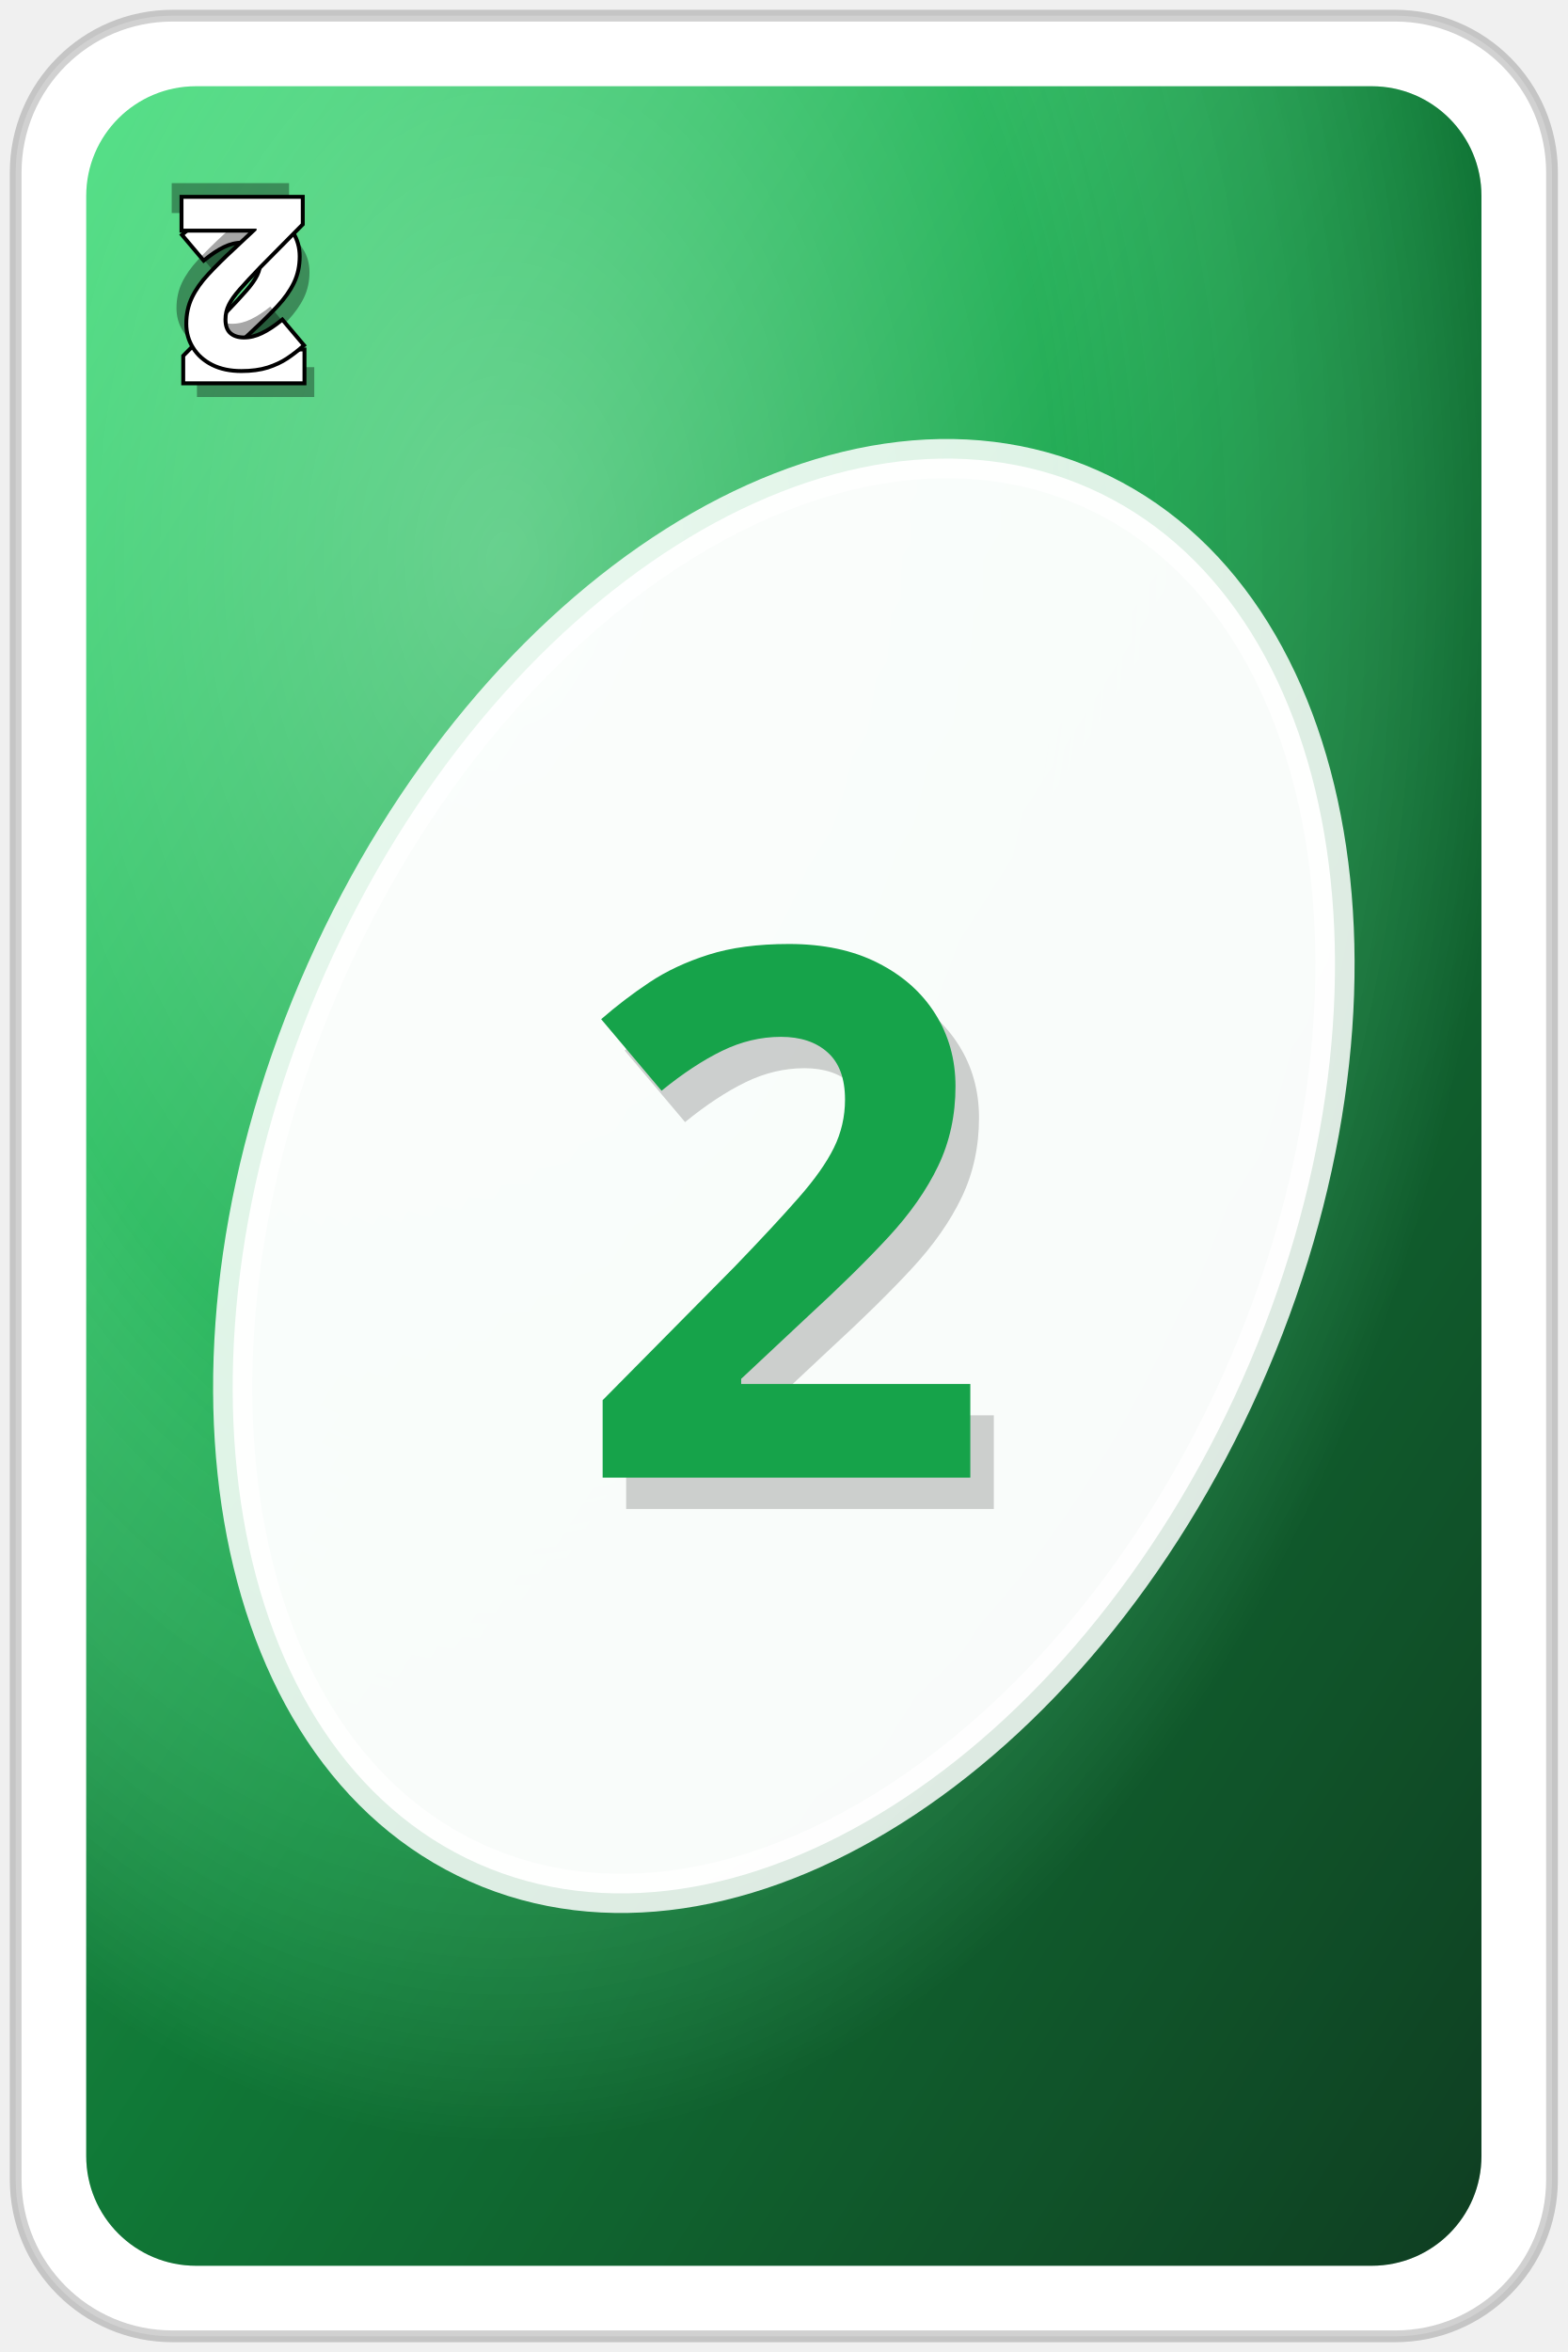
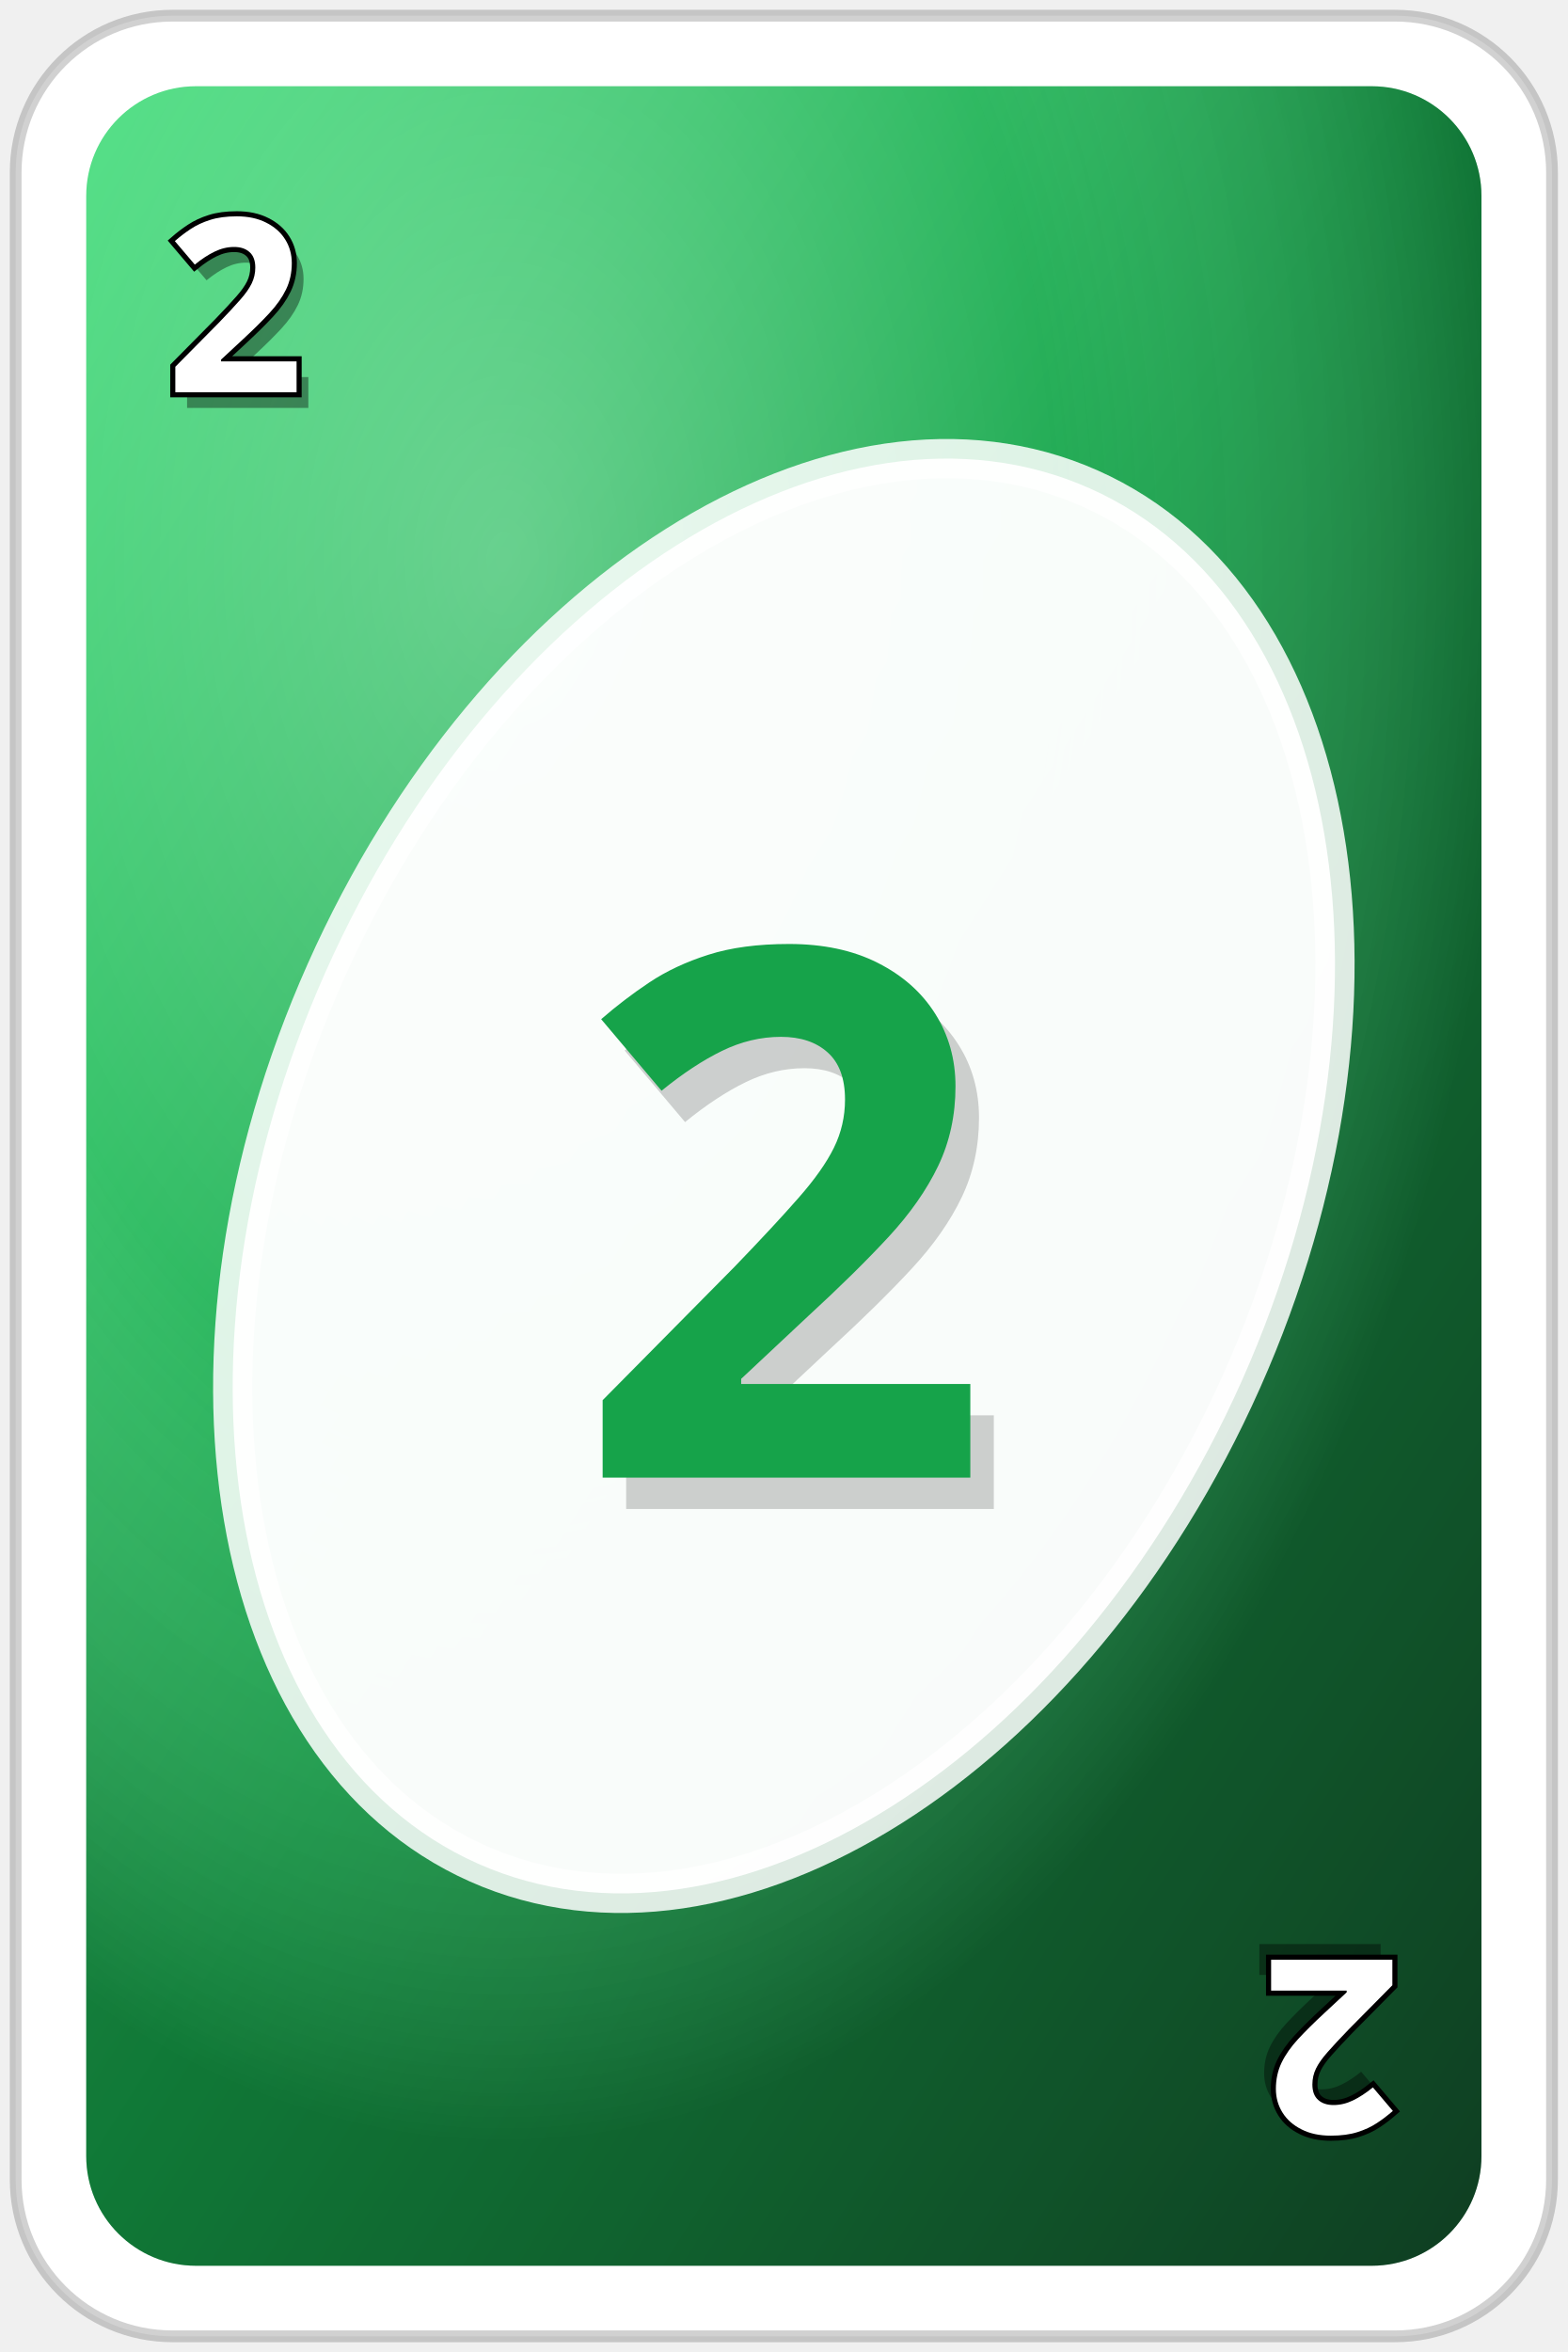
<svg xmlns="http://www.w3.org/2000/svg" viewBox="0 0 200 300" width="200" height="300">
  <defs>
    <linearGradient id="bgGrad" x1="0%" y1="0%" x2="100%" y2="100%">
      <stop offset="0%" stop-color="#4ADE80" />
      <stop offset="48%" stop-color="#16A34A" />
      <stop offset="100%" stop-color="#14532D" />
    </linearGradient>
    <radialGradient id="satinSheen" cx="30%" cy="22%" r="72%">
      <stop offset="0%" stop-color="rgba(255,255,255,0.28)" />
      <stop offset="55%" stop-color="rgba(255,255,255,0.04)" />
      <stop offset="100%" stop-color="rgba(0,0,0,0.26)" />
    </radialGradient>
    <clipPath id="wildClip">
      <ellipse cx="0" cy="0" rx="58" ry="88" />
    </clipPath>
  </defs>
  <rect x="2" y="2" width="196" height="296" rx="20" fill="#FFFFFF" stroke="rgba(0,0,0,0.18)" stroke-width="1.5" />
  <rect x="11" y="11" width="178" height="278" rx="14" fill="url(#bgGrad)" />
  <rect x="11" y="11" width="178" height="278" rx="14" fill="url(#satinSheen)" />
  <ellipse cx="100" cy="150" rx="64" ry="96" transform="rotate(24 100 150)" fill="rgba(255,255,255,0.97)" stroke="rgba(255,255,255,0.85)" stroke-width="5" />
-   <g>
-     <text x="103" y="156" text-anchor="middle" dominant-baseline="central" font-family="Outfit, Arial Black, sans-serif" font-weight="900" font-size="94" fill="rgba(0,0,0,0.18)">2</text>
-     <text x="100" y="152" text-anchor="middle" dominant-baseline="central" font-family="Outfit, Arial Black, sans-serif" font-weight="900" font-size="94" fill="#16A34A">2</text>
+   <text x="103" y="156" text-anchor="middle" dominant-baseline="central" font-family="Outfit, Arial Black, sans-serif" font-weight="900" font-size="94" fill="rgba(0,0,0,0.18)">2</text>
+   <text x="100" y="152" text-anchor="middle" dominant-baseline="central" font-family="Outfit, Arial Black, sans-serif" font-weight="900" font-size="94" fill="#16A34A">2</text>
+   <g transform="translate(30, 38)">
+     <text x="0" y="0" text-anchor="middle" dominant-baseline="central" font-family="Outfit, Arial Black, sans-serif" font-weight="900" font-size="31" fill="#000000" opacity="0.38" transform="translate(1.5, 2)">2</text>
+     <text x="0" y="0" text-anchor="middle" dominant-baseline="central" font-family="Outfit, Arial Black, sans-serif" font-weight="900" font-size="31" fill="#FFFFFF" stroke="#000000" stroke-width="1.3" paint-order="stroke">2</text>
  </g>
-   <text x="31" y="37" text-anchor="middle" dominant-baseline="central" font-family="Outfit, Arial Black, sans-serif" font-weight="900" font-size="30" fill="#000000" opacity="0.35" transform="translate(1.5, 2)">2</text>
-   <text x="31" y="37" text-anchor="middle" dominant-baseline="central" font-family="Outfit, Arial Black, sans-serif" font-weight="900" font-size="30" fill="#FFFFFF" stroke="#000000" stroke-width="1" paint-order="stroke">2</text>
-   <g transform="rotate(180 100 150)">
-     <text x="169" y="263" text-anchor="middle" dominant-baseline="central" font-family="Outfit, Arial Black, sans-serif" font-weight="900" font-size="30" fill="#000000" opacity="0.35" transform="translate(1.5, 2)">2</text>
-     <text x="169" y="263" text-anchor="middle" dominant-baseline="central" font-family="Outfit, Arial Black, sans-serif" font-weight="900" font-size="30" fill="#FFFFFF" stroke="#000000" stroke-width="1" paint-order="stroke">2</text>
+   <g transform="translate(170, 262) rotate(180)">
+     <text x="0" y="0" text-anchor="middle" dominant-baseline="central" font-family="Outfit, Arial Black, sans-serif" font-weight="900" font-size="31" fill="#000000" opacity="0.38" transform="translate(1.5, 2)">2</text>
+     <text x="0" y="0" text-anchor="middle" dominant-baseline="central" font-family="Outfit, Arial Black, sans-serif" font-weight="900" font-size="31" fill="#FFFFFF" stroke="#000000" stroke-width="1.3" paint-order="stroke">2</text>
  </g>
</svg>
